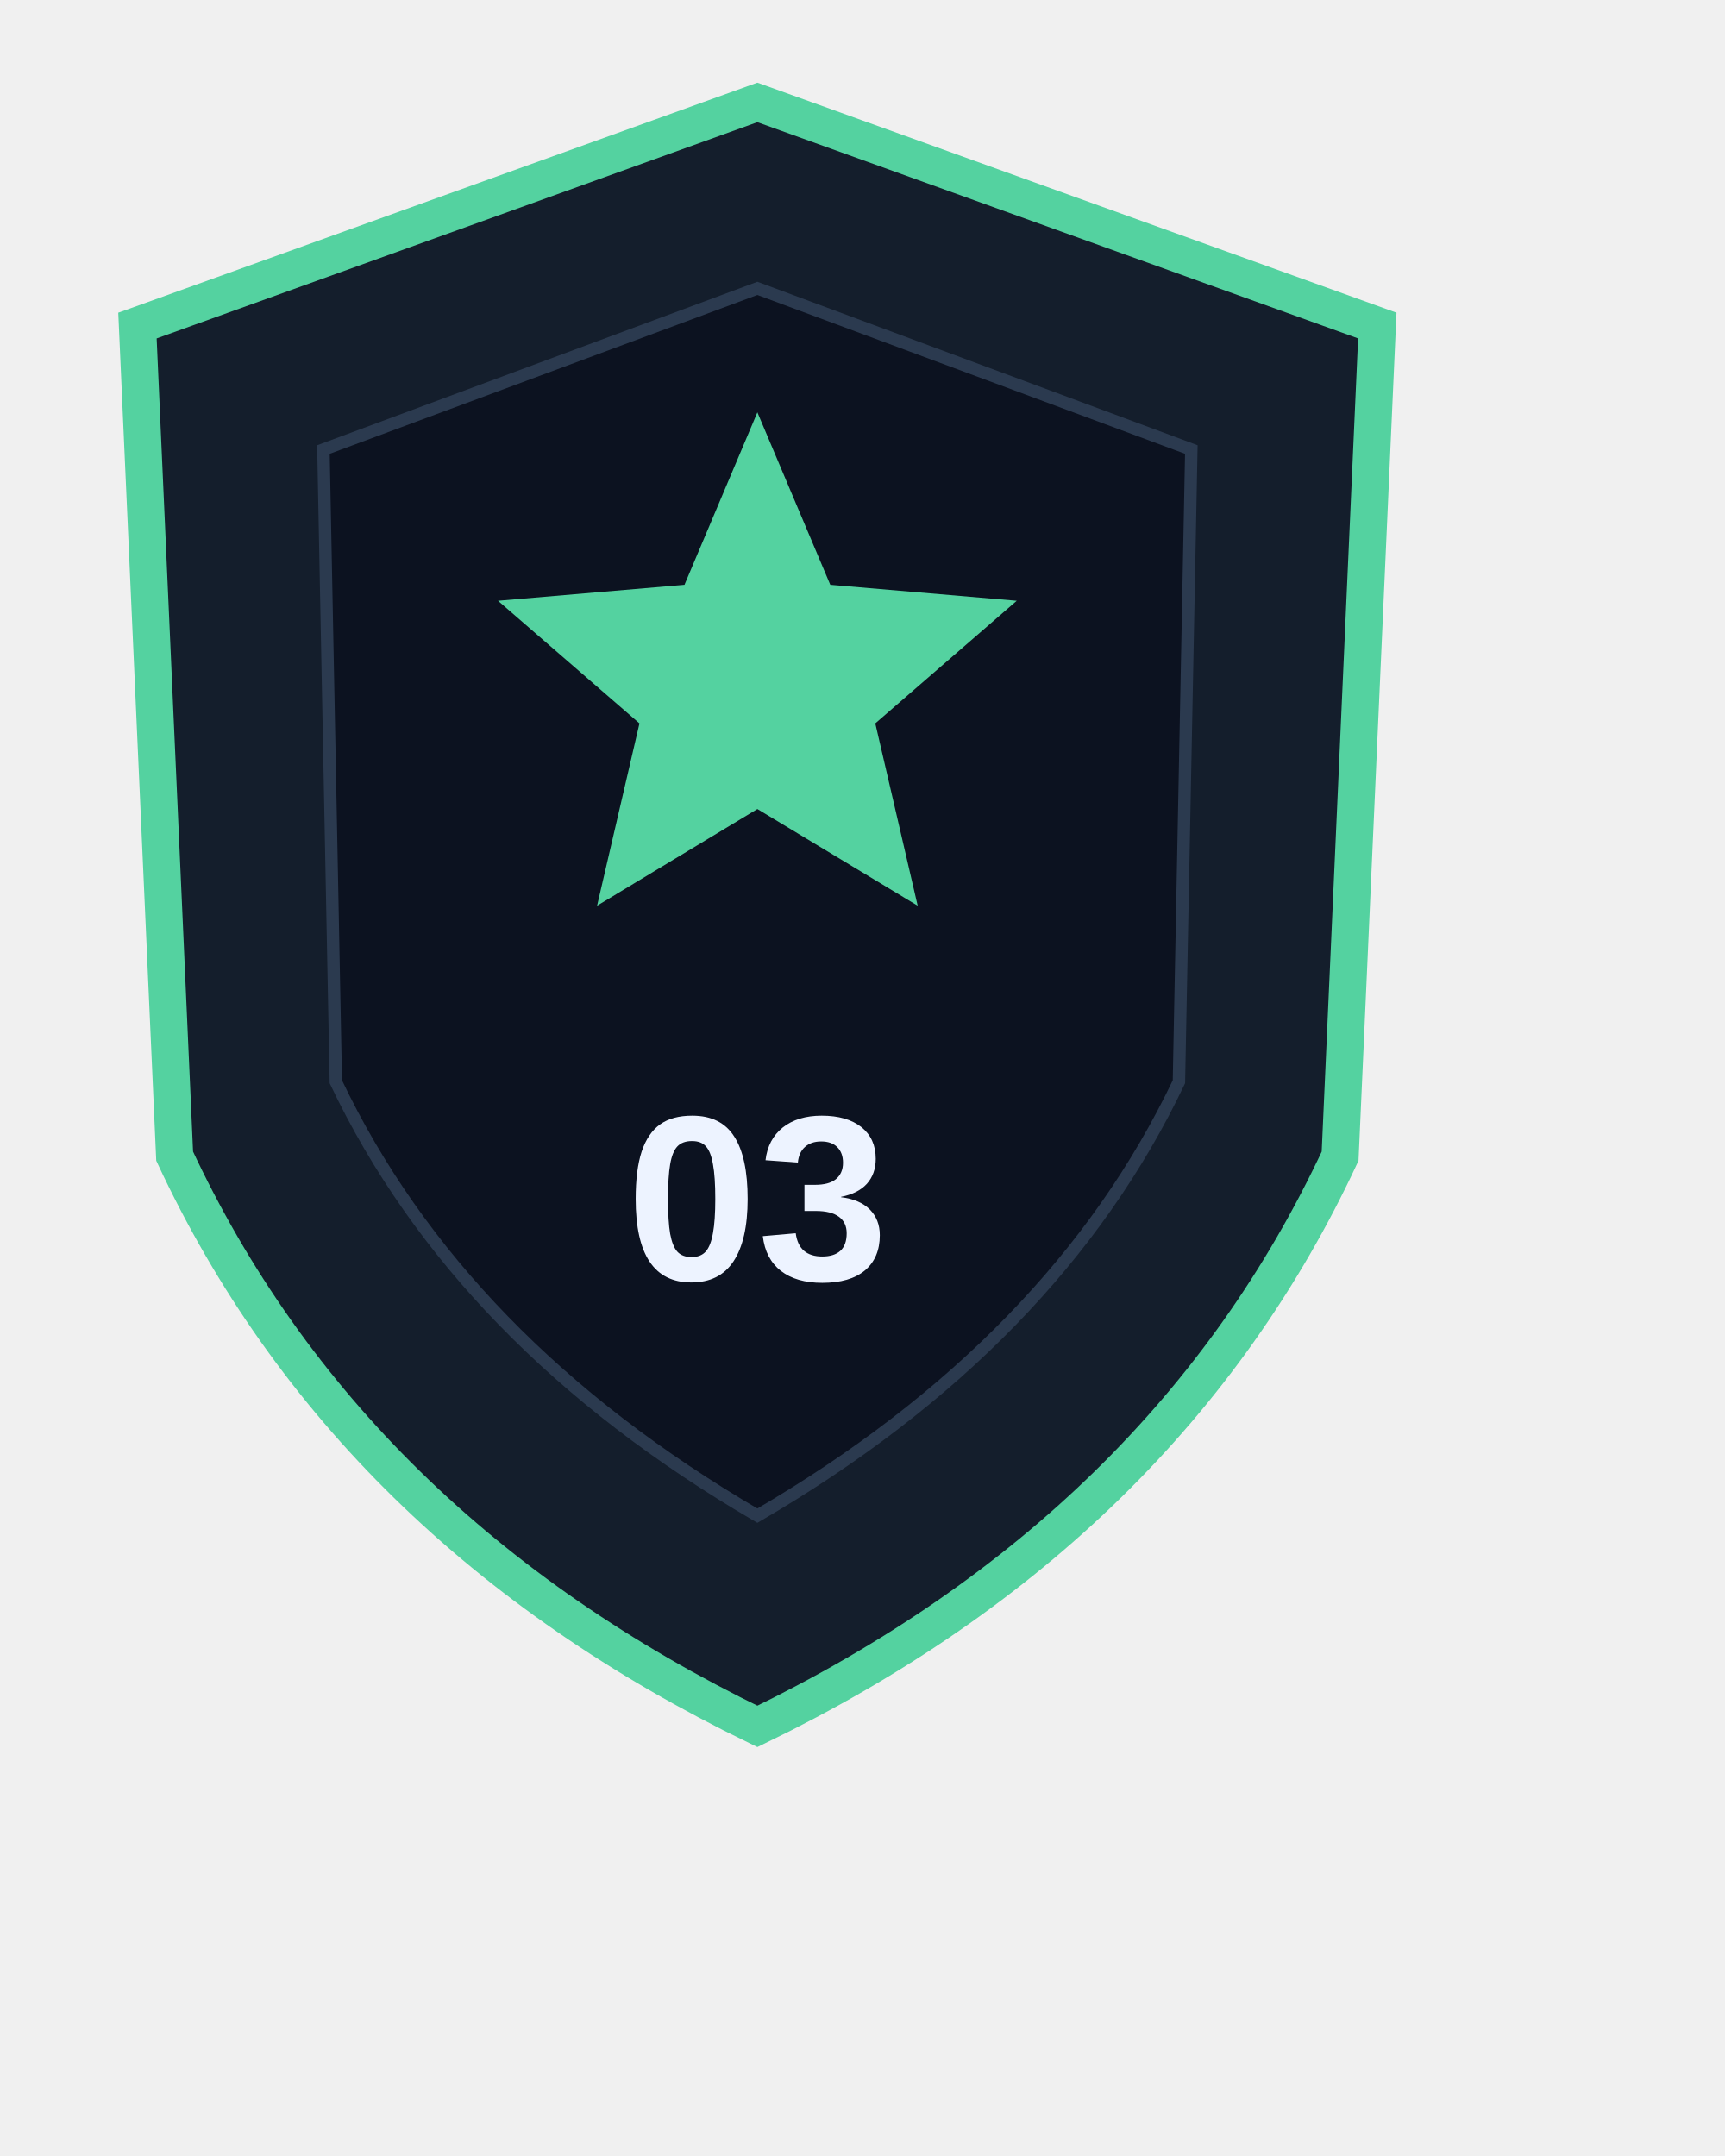
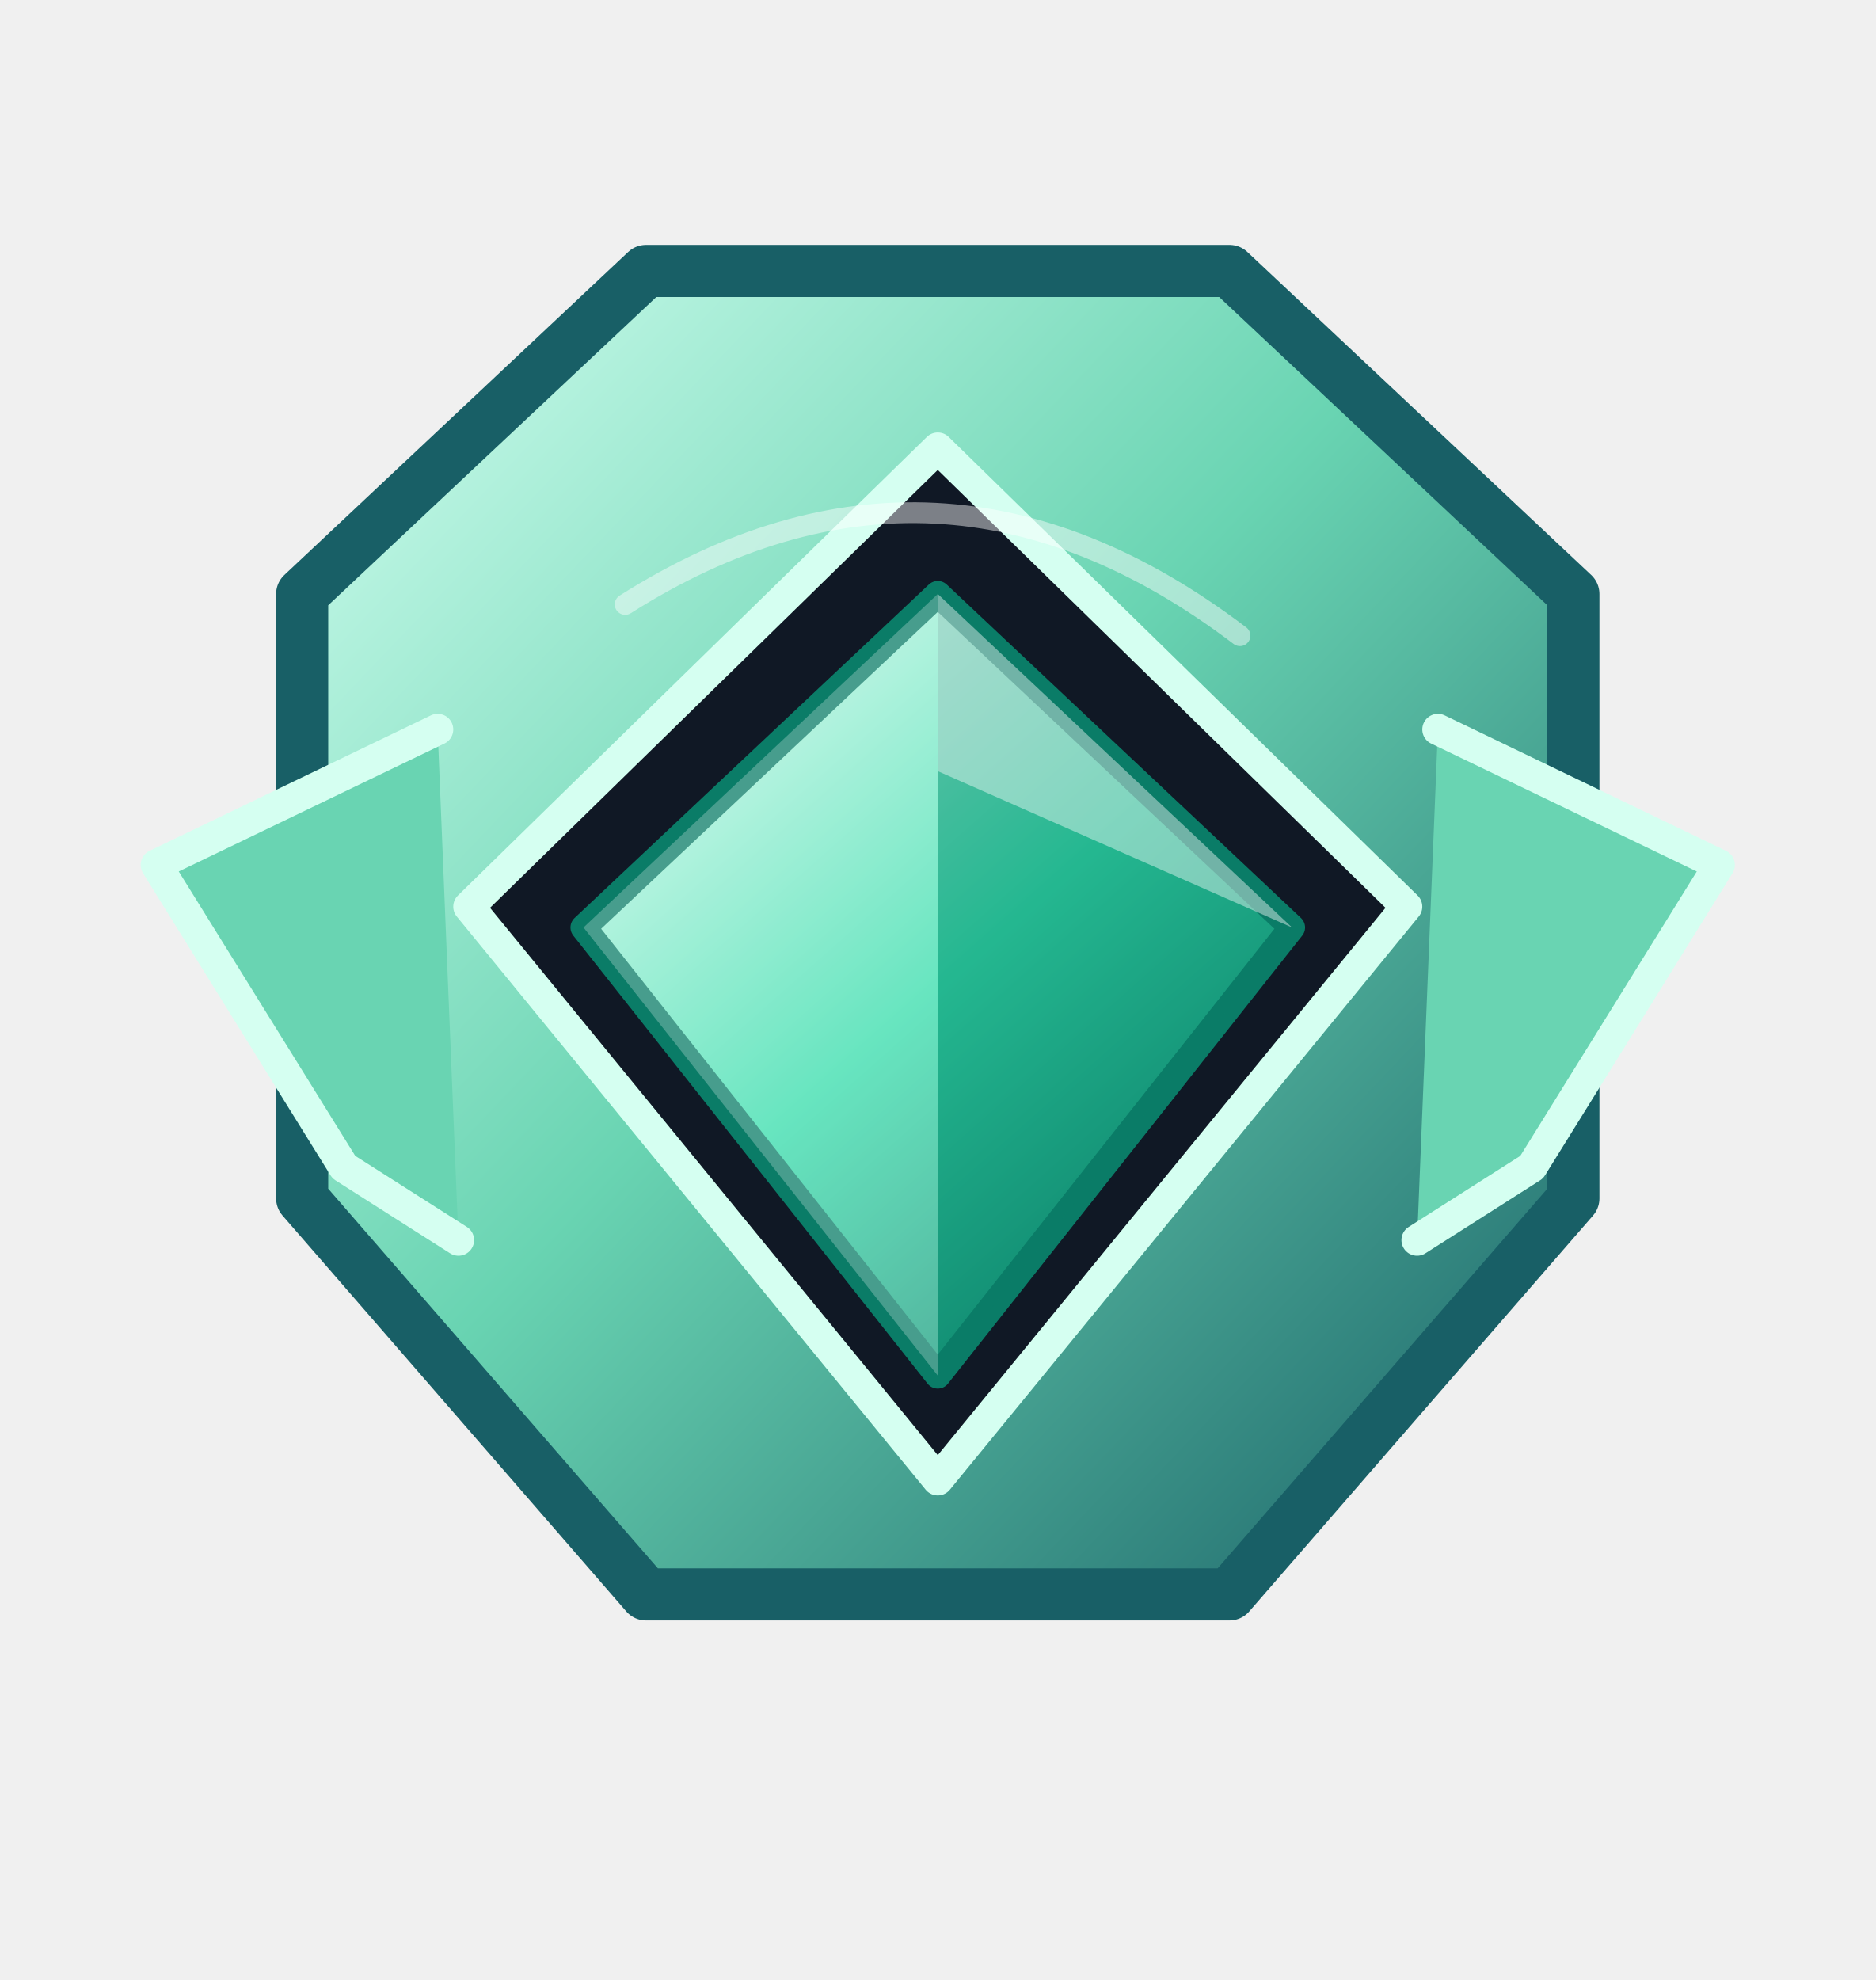
- <svg xmlns="http://www.w3.org/2000/svg" width="128" height="160" viewBox="0 0 128 160" role="img" aria-label="Tier Artisan">
-   <g transform="translate(1 3) scale(0.92)">
-     <path d="M60 5 L110 23 L107 90 Q93 120 60 136 Q27 120 13 90 L10 23 Z" fill="#141e2c" stroke="#54d2a0" stroke-width="3" />
-     <path d="M60 20 L95 33 L94 84 Q84 105 60 119 Q36 105 26 84 L25 33 Z" fill="#0c1220" stroke="#2b3a4f" stroke-width="1" />
-     <polygon points="60.00,30.00 65.88,43.91 80.92,45.20 69.51,55.09 72.93,69.80 60.00,62.00 47.07,69.80 50.49,55.09 39.08,45.20 54.12,43.91" fill="#54d2a0" />
-     <text x="60" y="100" font-family="Arial,sans-serif" font-size="19" font-weight="700" fill="#edf3ff" text-anchor="middle">03</text>
+ <svg xmlns="http://www.w3.org/2000/svg" width="180" height="190" viewBox="0 0 180 190" role="img" aria-label="Original AXR rank Artisan">
+   <defs>
+     <linearGradient id="metal2" x1="0" y1="0" x2="1" y2="1">
+       <stop offset="0" stop-color="#d5fff1" />
+       <stop offset=".46" stop-color="#69d4b2" />
+       <stop offset="1" stop-color="#185f66" />
+     </linearGradient>
+     <linearGradient id="gem2" x1="0" y1="0" x2=".8" y2="1">
+       <stop offset="0" stop-color="#f2fff8" />
+       <stop offset=".55" stop-color="#34dcaa" />
+       <stop offset="1" stop-color="#0a7c67" />
+     </linearGradient>
+     <filter id="glow2" x="-50%" y="-50%" width="200%" height="200%">
+       <feGaussianBlur stdDeviation="9" />
+     </filter>
+   </defs>
+   <g stroke-linejoin="round" stroke-linecap="round">
+     <path d="M62 26 L118 26 L151 57 L151 115 L118 153 L62 153 L29 115 L29 57 Z" fill="url(#metal2)" stroke="#185f66" stroke-width="5" />
+     <path d="M42 70 L15 83 L33 112 L44 119 M138 70 L165 83 L147 112 L136 119" fill="#69d4b2" stroke="#d5fff1" stroke-width="3" />
+     <path d="M90 43 L135 87 L90 142 L45 87 Z" fill="#101825" stroke="#d5fff1" stroke-width="3" />
+     <path d="M90 57 L124 89 L90 132 L56 89 Z" fill="url(#gem2)" stroke="#0a7c67" stroke-width="2.5" />
+     <path d="M90 57 L90 132 L56 89 Z" fill="#fff" opacity=".25" />
+     <path d="M90 57 L124 89 L90 132 Z" fill="#0a7c67" opacity=".38" />
+     <path d="M90 57 L124 89 L90 74 Z" fill="#fff" opacity=".42" />
+     <path d="M60 58 Q90 39 119 61" stroke="#fff" fill="none" stroke-width="2" opacity=".45" />
  </g>
</svg>
